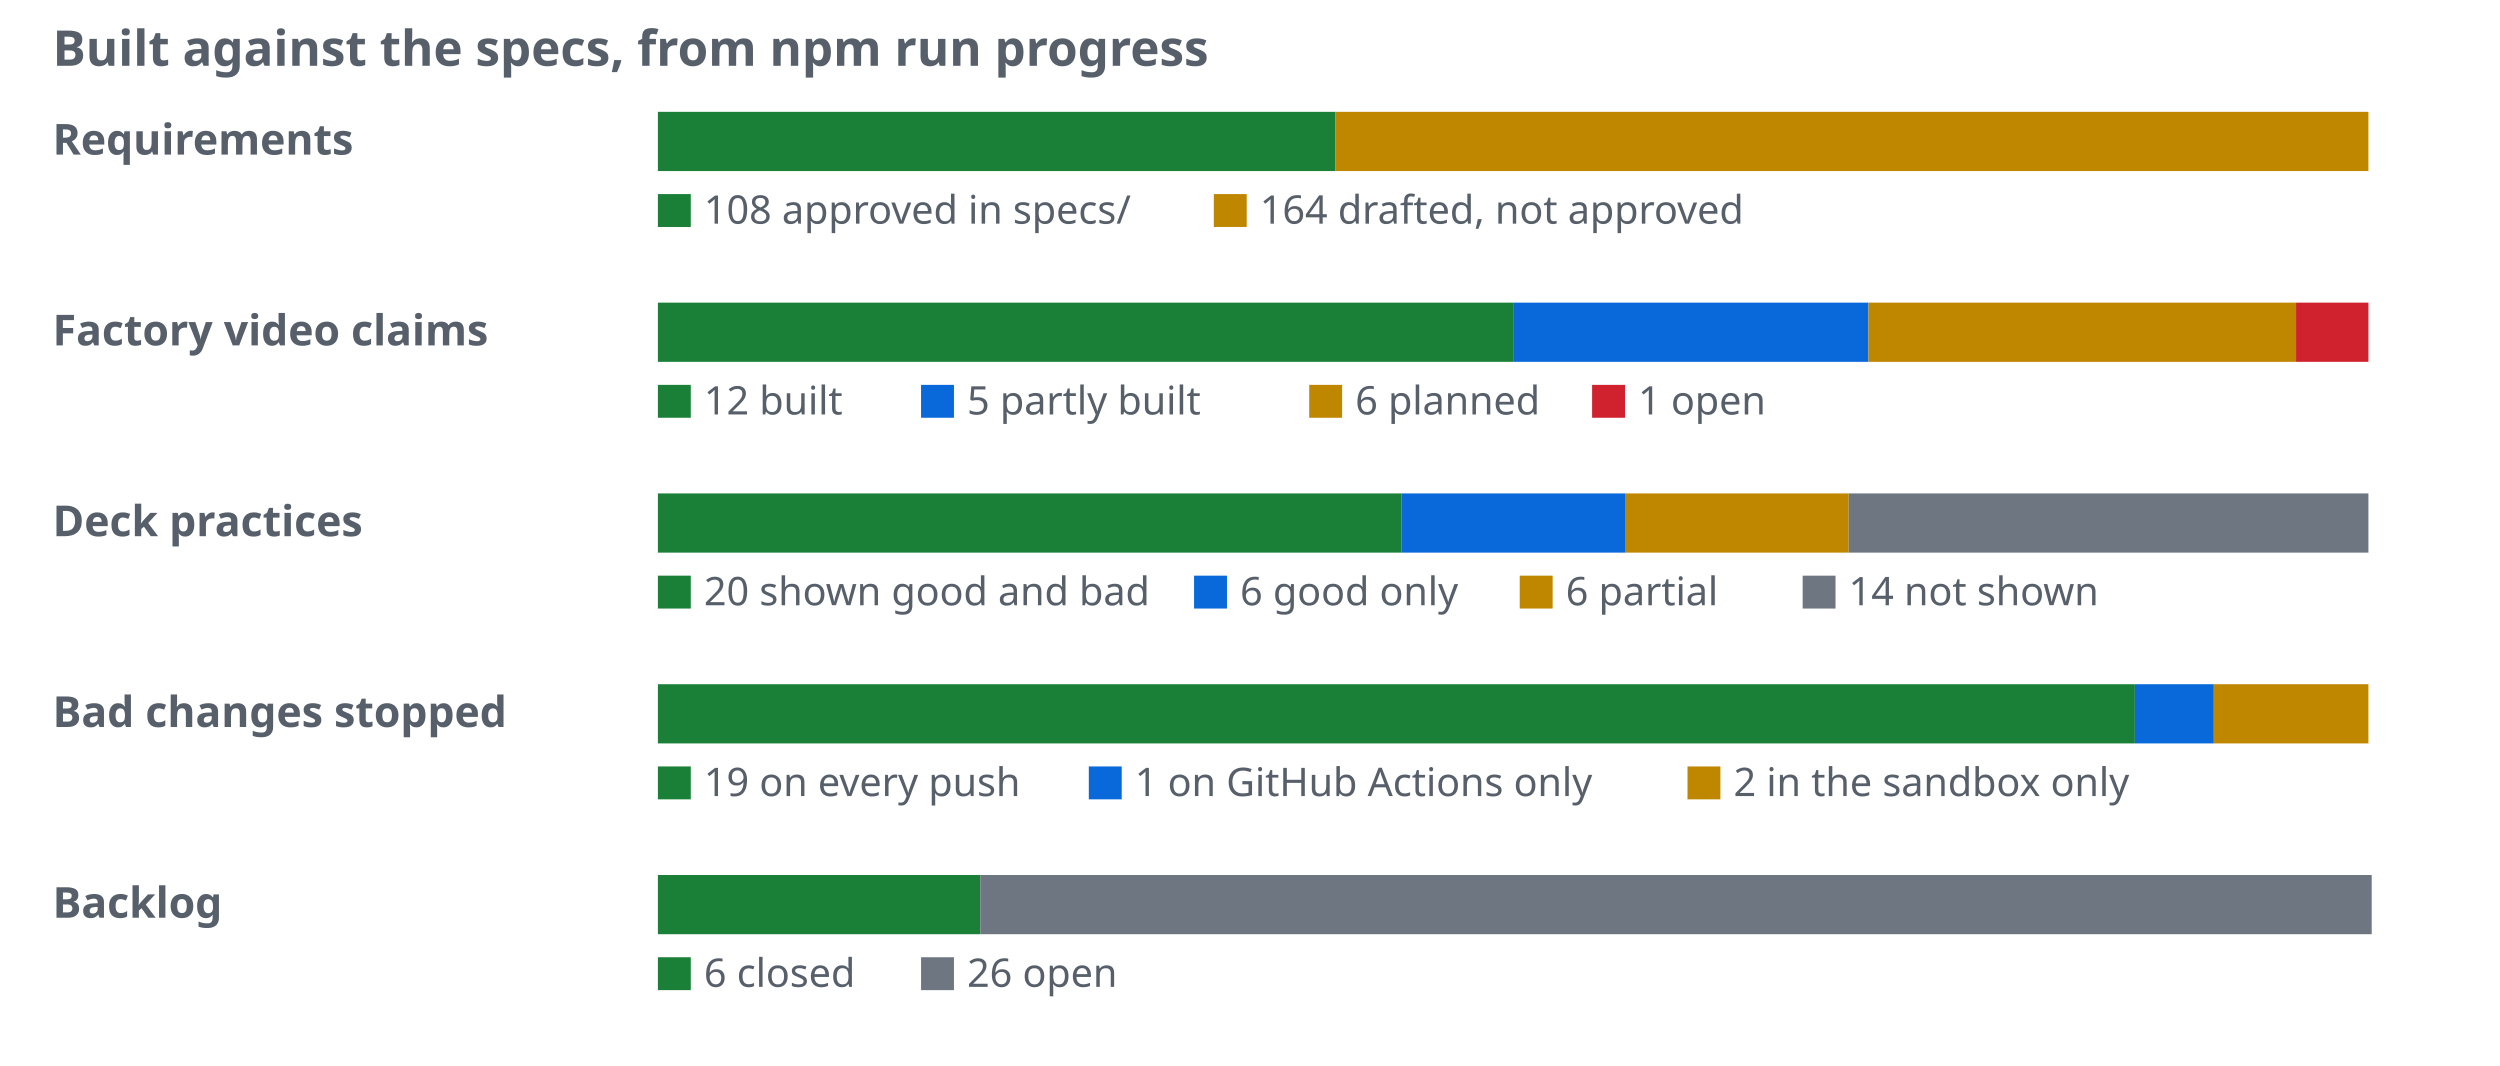
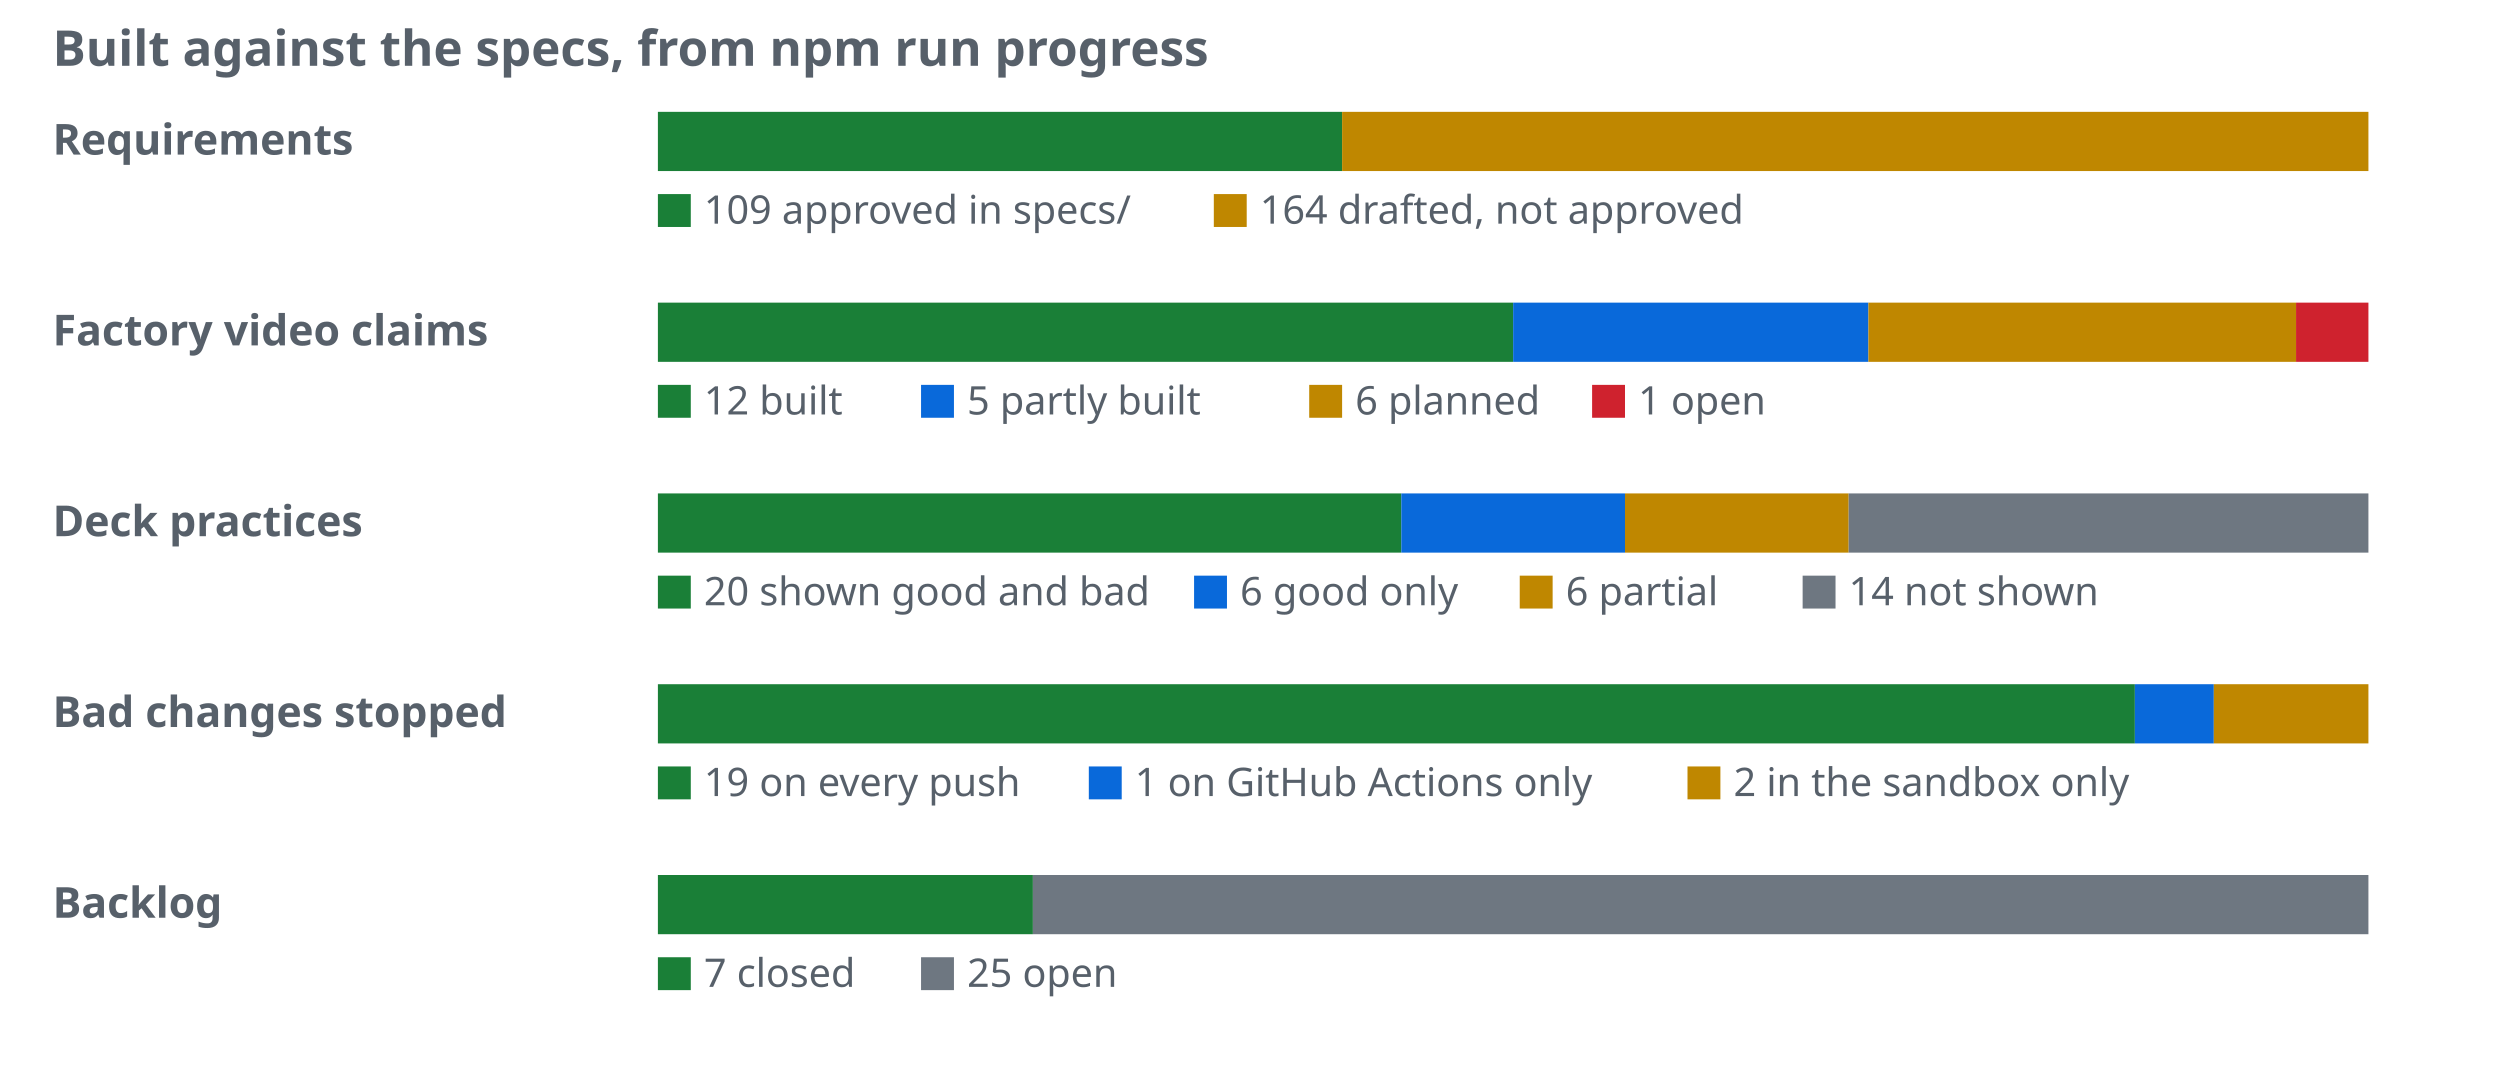
<svg xmlns="http://www.w3.org/2000/svg" width="760" height="324" viewBox="0 0 760 324" role="img" aria-labelledby="title">
  <style>text{fill:#57606a;font-family:sans-serif}.h{font-size:15px;font-weight:600}.t{font-size:13px;font-weight:600}.l{font-size:12px}@media (prefers-color-scheme:dark){text{fill:#9198a1}}</style>
  <text x="16" y="20" class="h">Built against the specs, from npm run progress</text>
  <text x="16" y="47" class="t">Requirements</text>
-   <rect x="200" y="34" width="206" height="18" fill="#1a7f37" />
-   <rect x="406" y="34" width="314" height="18" fill="#bf8700" />
+   <rect x="200" y="34" width="208" height="18" fill="#1a7f37" />
+   <rect x="408" y="34" width="312" height="18" fill="#bf8700" />
  <rect x="200" y="59" width="10" height="10" fill="#1a7f37" />
-   <text x="214" y="68" class="l">108 approved in specs/</text>
+   <text x="214" y="68" class="l">109 approved in specs/</text>
  <rect x="369" y="59" width="10" height="10" fill="#bf8700" />
  <text x="383" y="68" class="l">164 drafted, not approved</text>
  <text x="16" y="105" class="t">Factory video claims</text>
  <rect x="200" y="92" width="260" height="18" fill="#1a7f37" />
  <rect x="460" y="92" width="108" height="18" fill="#0969da" />
  <rect x="568" y="92" width="130" height="18" fill="#bf8700" />
  <rect x="698" y="92" width="22" height="18" fill="#cf222e" />
  <rect x="200" y="117" width="10" height="10" fill="#1a7f37" />
  <text x="214" y="126" class="l">12 built</text>
  <rect x="280" y="117" width="10" height="10" fill="#0969da" />
  <text x="294" y="126" class="l">5 partly built</text>
  <rect x="398" y="117" width="10" height="10" fill="#bf8700" />
  <text x="412" y="126" class="l">6 planned</text>
  <rect x="484" y="117" width="10" height="10" fill="#cf222e" />
  <text x="498" y="126" class="l">1 open</text>
  <text x="16" y="163" class="t">Deck practices</text>
  <rect x="200" y="150" width="226" height="18" fill="#1a7f37" />
  <rect x="426" y="150" width="68" height="18" fill="#0969da" />
  <rect x="494" y="150" width="68" height="18" fill="#bf8700" />
  <rect x="562" y="150" width="158" height="18" fill="#6e7781" />
  <rect x="200" y="175" width="10" height="10" fill="#1a7f37" />
  <text x="214" y="184" class="l">20 shown good and bad</text>
  <rect x="363" y="175" width="10" height="10" fill="#0969da" />
  <text x="377" y="184" class="l">6 good only</text>
  <rect x="462" y="175" width="10" height="10" fill="#bf8700" />
  <text x="476" y="184" class="l">6 partial</text>
  <rect x="548" y="175" width="10" height="10" fill="#6e7781" />
  <text x="562" y="184" class="l">14 not shown</text>
  <text x="16" y="221" class="t">Bad changes stopped</text>
  <rect x="200" y="208" width="449" height="18" fill="#1a7f37" />
  <rect x="649" y="208" width="24" height="18" fill="#0969da" />
  <rect x="673" y="208" width="47" height="18" fill="#bf8700" />
  <rect x="200" y="233" width="10" height="10" fill="#1a7f37" />
  <text x="214" y="242" class="l">19 on every push</text>
  <rect x="331" y="233" width="10" height="10" fill="#0969da" />
  <text x="345" y="242" class="l">1 on GitHub Actions only</text>
  <rect x="513" y="233" width="10" height="10" fill="#bf8700" />
  <text x="527" y="242" class="l">2 in the sandbox only</text>
  <text x="16" y="279" class="t">Backlog</text>
-   <rect x="200" y="266" width="98" height="18" fill="#1a7f37" />
-   <rect x="298" y="266" width="423" height="18" fill="#6e7781" />
+   <rect x="200" y="266" width="114" height="18" fill="#1a7f37" />
+   <rect x="314" y="266" width="406" height="18" fill="#6e7781" />
  <rect x="200" y="291" width="10" height="10" fill="#1a7f37" />
-   <text x="214" y="300" class="l">6 closed</text>
+   <text x="214" y="300" class="l">7 closed</text>
  <rect x="280" y="291" width="10" height="10" fill="#6e7781" />
-   <text x="294" y="300" class="l">26 open</text>
+   <text x="294" y="300" class="l">25 open</text>
</svg>
